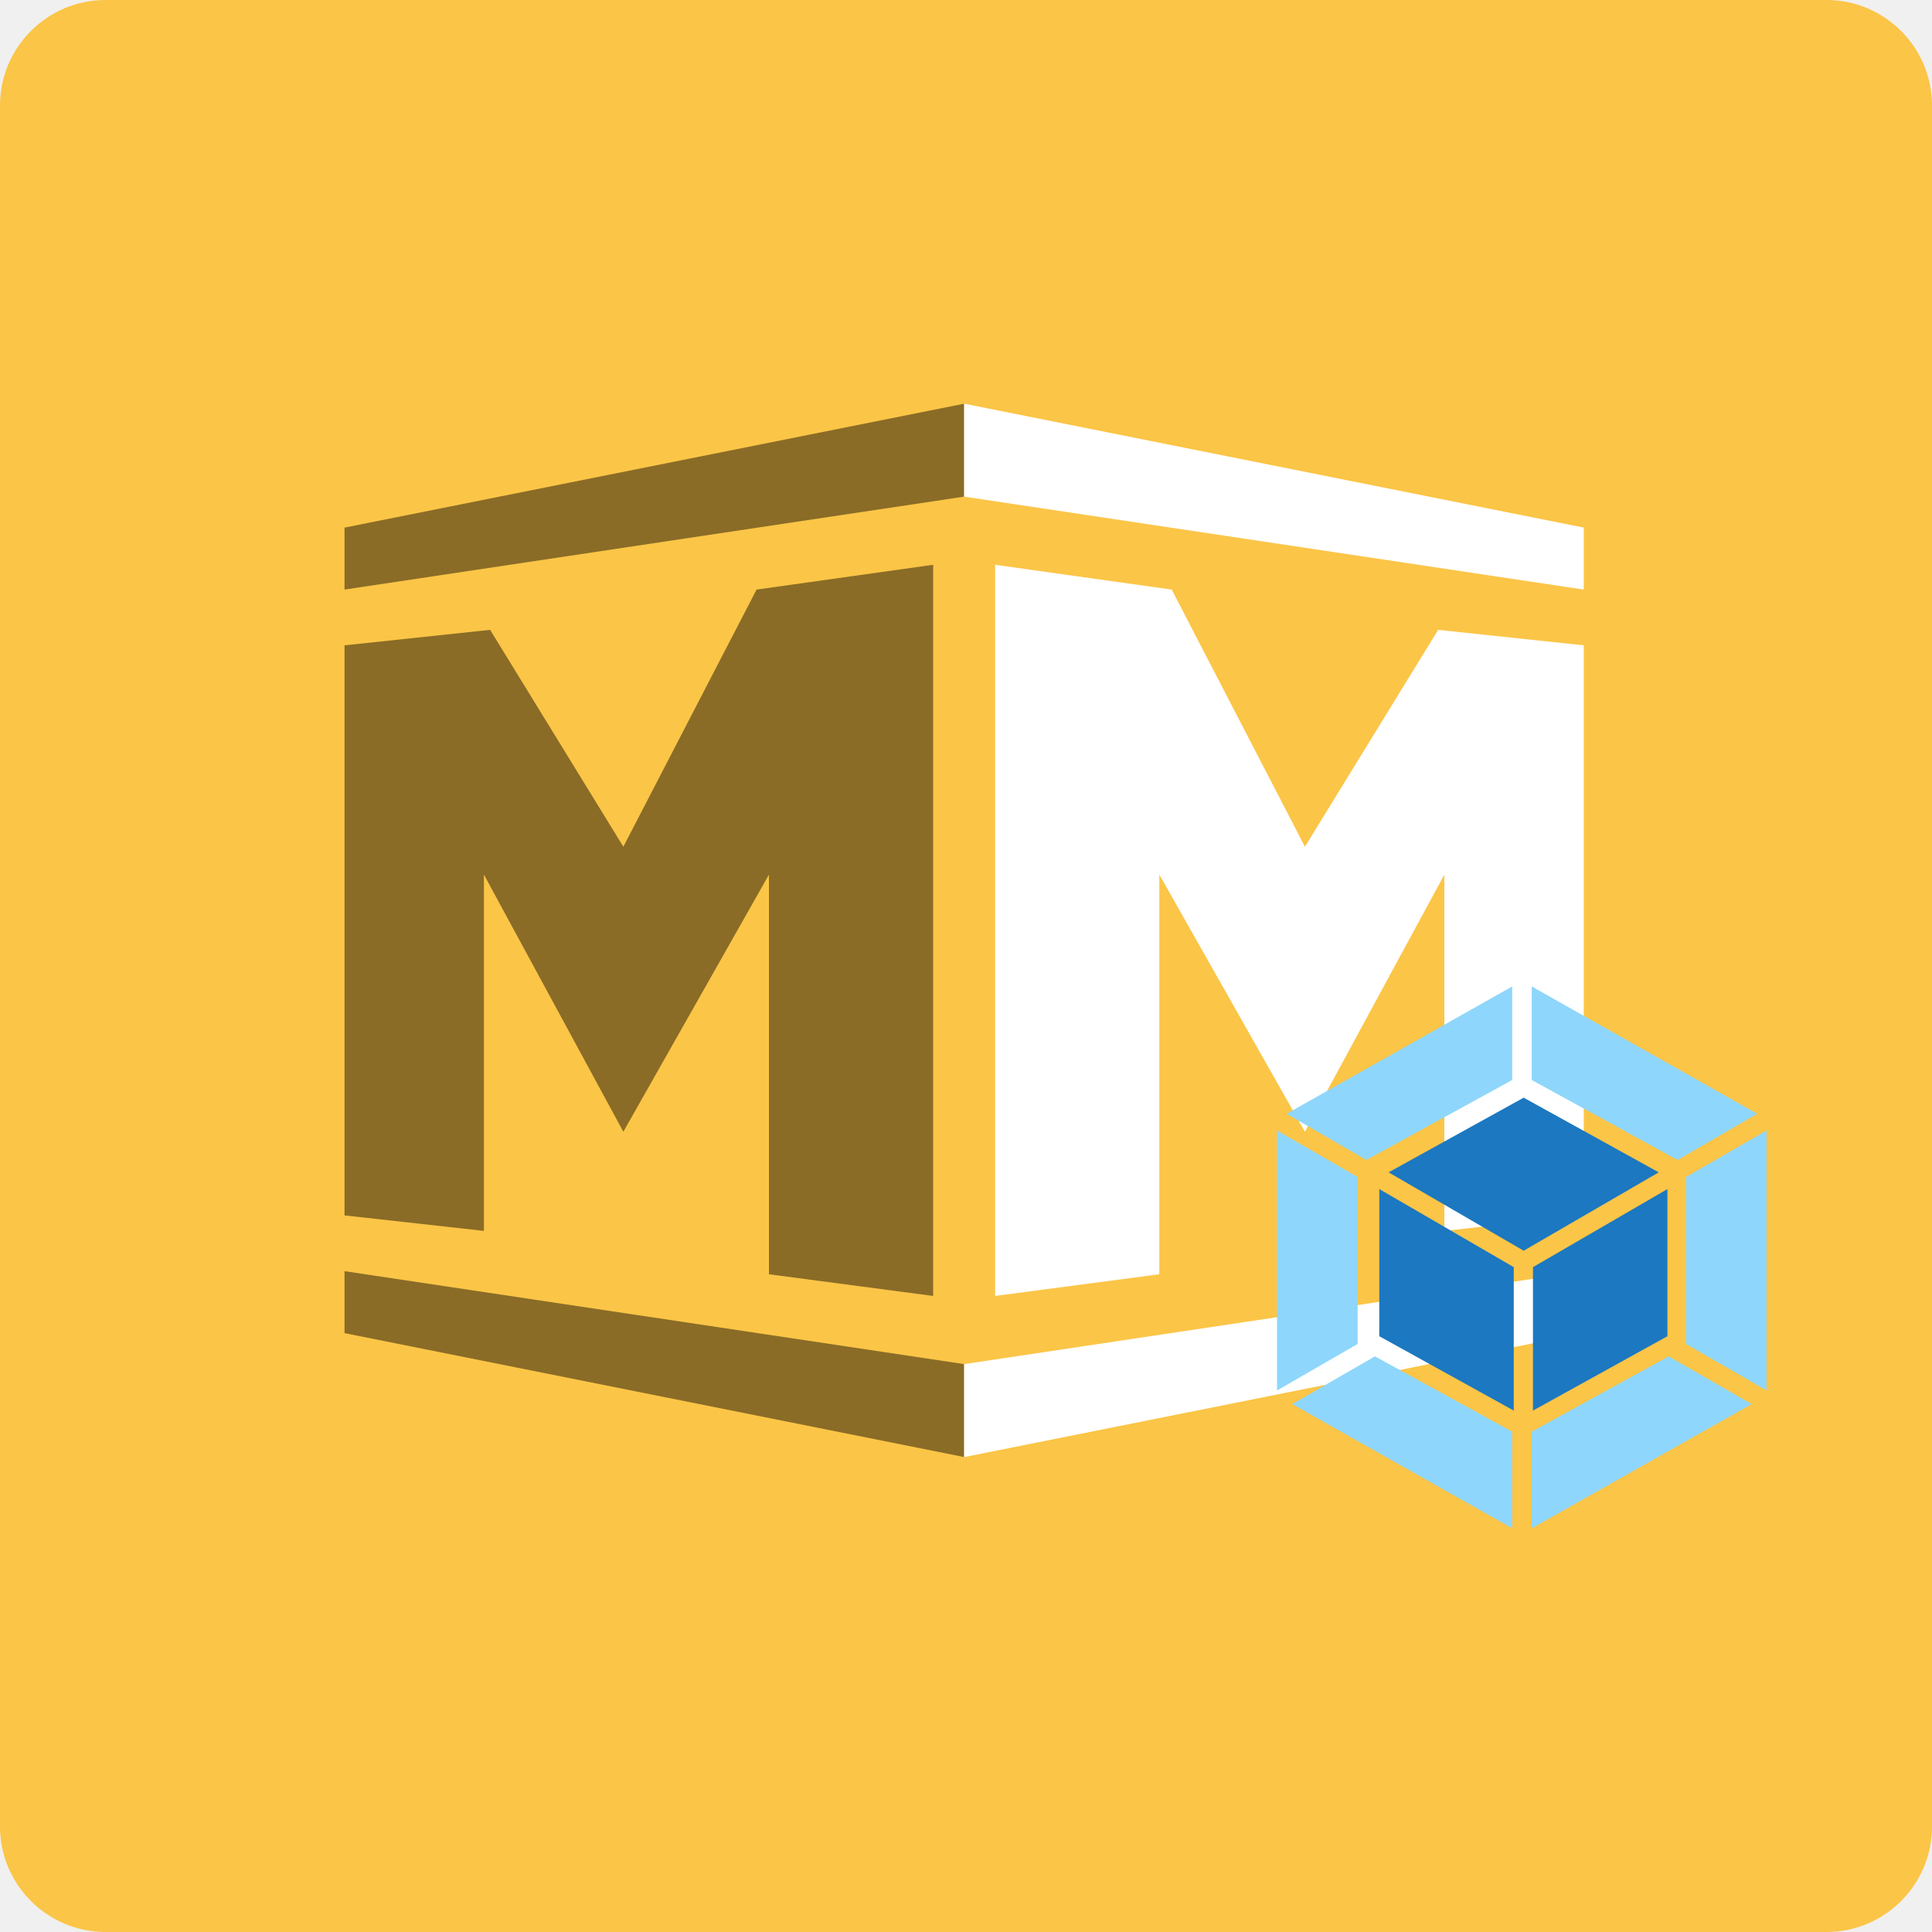
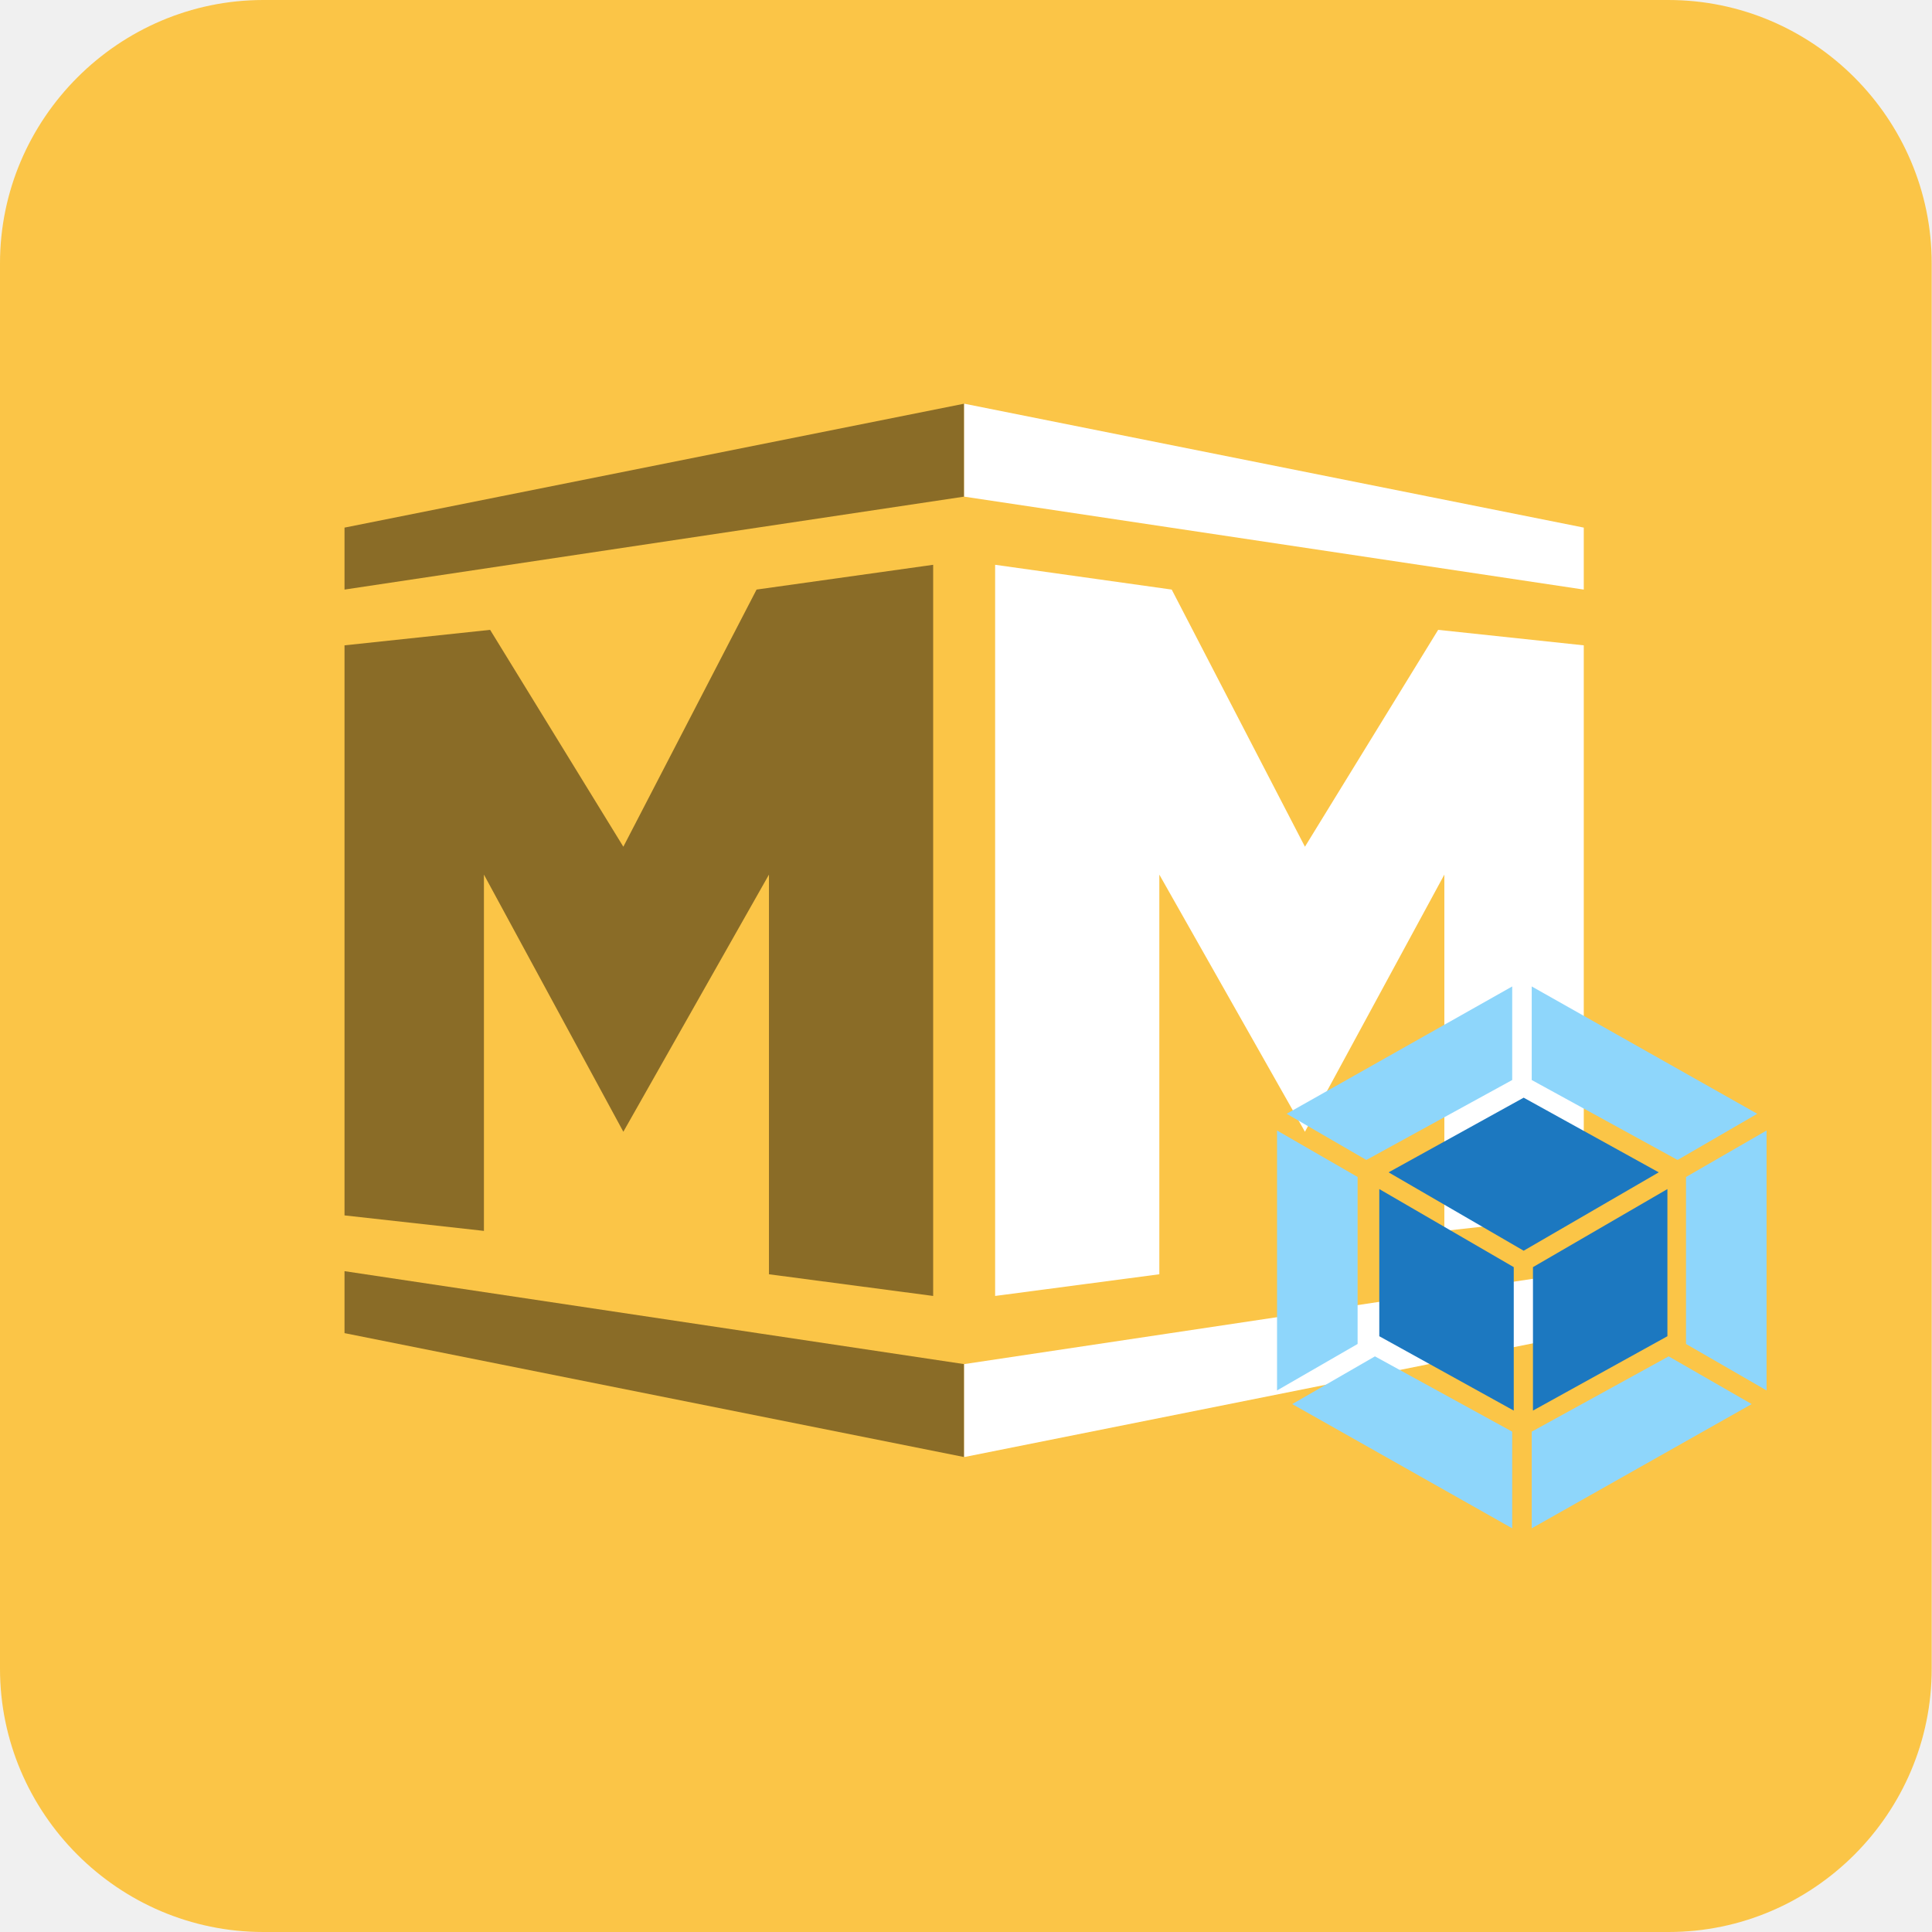
- <svg xmlns="http://www.w3.org/2000/svg" version="1.1" class="middleman-logo" x="0px" y="0px" viewBox="0 0 623.6 623.6" style="enable-background:new 0 0 623.6 623.6;" xml:space="preserve">
+ <svg xmlns="http://www.w3.org/2000/svg" version="1.1" id="Layer_1" x="0px" y="0px" viewBox="0 0 623.6 623.6" style="enable-background:new 0 0 623.6 623.6;" xml:space="preserve">
  <style type="text/css">
	.st0{fill:#FBC547;}
	.st1{fill-opacity:0.45;}
	.st2{fill:#FFFFFF;}
	.st3{fill:#8ED6FB;}
	.st4{fill:#1C78C0;}
</style>
-   <path class="st0" d="M589.6,623.6H34c-18.7,0-34-15.3-34-34V34C0,15.3,15.3,0,34,0h555.6c18.7,0,34,15.3,34,34v555.6  C623.6,608.3,608.3,623.6,589.6,623.6z" />
-   <g>
-     <g>
-       <polygon class="st1" points="111.2,170.3 311.2,130.3 311.2,160.3 111.2,190.3   " />
-       <polygon class="st2" points="311.2,130.3 511.2,170.3 511.2,190.3 311.2,160.3   " />
-       <polygon class="st1" points="111.2,208.3 111.2,392.3 156.2,397.3 156.2,282.3 201.2,365.3 248.2,282.3 248.2,411.3    301.2,418.3 301.2,182.3 244.2,190.3 201.2,273.3 158.2,203.3   " />
-       <polygon class="st2" points="511.2,208.3 511.2,392.3 466.2,397.3 466.2,282.3 421.2,365.3 374.2,282.3 374.2,411.3    321.2,418.3 321.2,182.3 378.2,190.3 421.2,273.3 464.2,203.3   " />
-       <polygon class="st1" points="111.2,430.3 311.2,470.3 311.2,440.3 111.2,410.3   " />
-       <polygon class="st2" points="311.2,470.3 511.2,430.3 511.2,410.3 311.2,440.3   " />
-       <path class="st3" d="M565.4,453.2l-71,40.1v-31.2l44.2-24.3L565.4,453.2z M570.2,448.8v-83.9l-26,15v53.9L570.2,448.8z     M417.1,453.2l71,40.1v-31.2l-44.3-24.3L417.1,453.2z M412.2,448.8v-83.9l26,15v53.9L412.2,448.8z M415.3,359.5l72.8-41.1v30.2    l-46.7,25.6l-0.4,0.2L415.3,359.5z M567.2,359.5l-72.8-41.1v30.2l46.7,25.6l0.4,0.2L567.2,359.5z" />
-       <path class="st4" d="M488.6,455.3l-43.4-24v-47.5l43.4,25.2V455.3z M494.8,455.3l43.4-24v-47.5L494.8,409V455.3z     M448.2,378.4l43.6-24.1l43.6,24.1l-43.6,25.3L448.2,378.4z" />
+   <g id="Page-1">
+     <path class="st0" d="M538.6,623.6H85c-46.8,0-85-38.3-85-85V85C0,38.3,38.3,0,85,0h453.5c46.8,0,85,38.3,85,85v453.5   C623.6,585.3,585.3,623.6,538.6,623.6z" />
+     <g id="logo">
+       <polygon id="Path" class="st1" points="111.2,170.3 311.2,130.3 311.2,160.3 111.2,190.3   " />
+       <polygon id="Path_1_" class="st2" points="311.2,130.3 511.2,170.3 511.2,190.3 311.2,160.3   " />
+       <polygon id="Path_2_" class="st1" points="111.2,208.3 111.2,392.3 156.2,397.3 156.2,282.3 201.2,365.3 248.2,282.3 248.2,411.3     301.2,418.3 301.2,182.3 244.2,190.3 201.2,273.3 158.2,203.3   " />
+       <polygon id="Path_3_" class="st2" points="511.2,208.3 511.2,392.3 466.2,397.3 466.2,282.3 421.2,365.3 374.2,282.3 374.2,411.3     321.2,418.3 321.2,182.3 378.2,190.3 421.2,273.3 464.2,203.3   " />
+       <polygon id="Path_4_" class="st1" points="111.2,430.3 311.2,470.3 311.2,440.3 111.2,410.3   " />
+       <polygon id="Path_5_" class="st2" points="311.2,470.3 511.2,430.3 511.2,410.3 311.2,440.3   " />
+       <path id="Shape" class="st3" d="M565.4,453.2l-71,40.1v-31.2l44.2-24.3L565.4,453.2z M570.2,448.8v-83.9l-26,15v53.9L570.2,448.8z     M417.1,453.2l71,40.1v-31.2l-44.3-24.3L417.1,453.2z M412.2,448.8v-83.9l26,15v53.9L412.2,448.8z M415.3,359.5l72.8-41.1v30.2    l-46.7,25.6l-0.4,0.2L415.3,359.5z M567.2,359.5l-72.8-41.1v30.2l46.7,25.6l0.4,0.2L567.2,359.5z" />
+       <path id="Shape_1_" class="st4" d="M488.6,455.3l-43.4-24v-47.5l43.4,25.2V455.3z M494.8,455.3l43.4-24v-47.5L494.8,409V455.3z     M448.2,378.4l43.6-24.1l43.6,24.1l-43.6,25.3L448.2,378.4z" />
    </g>
  </g>
</svg>
